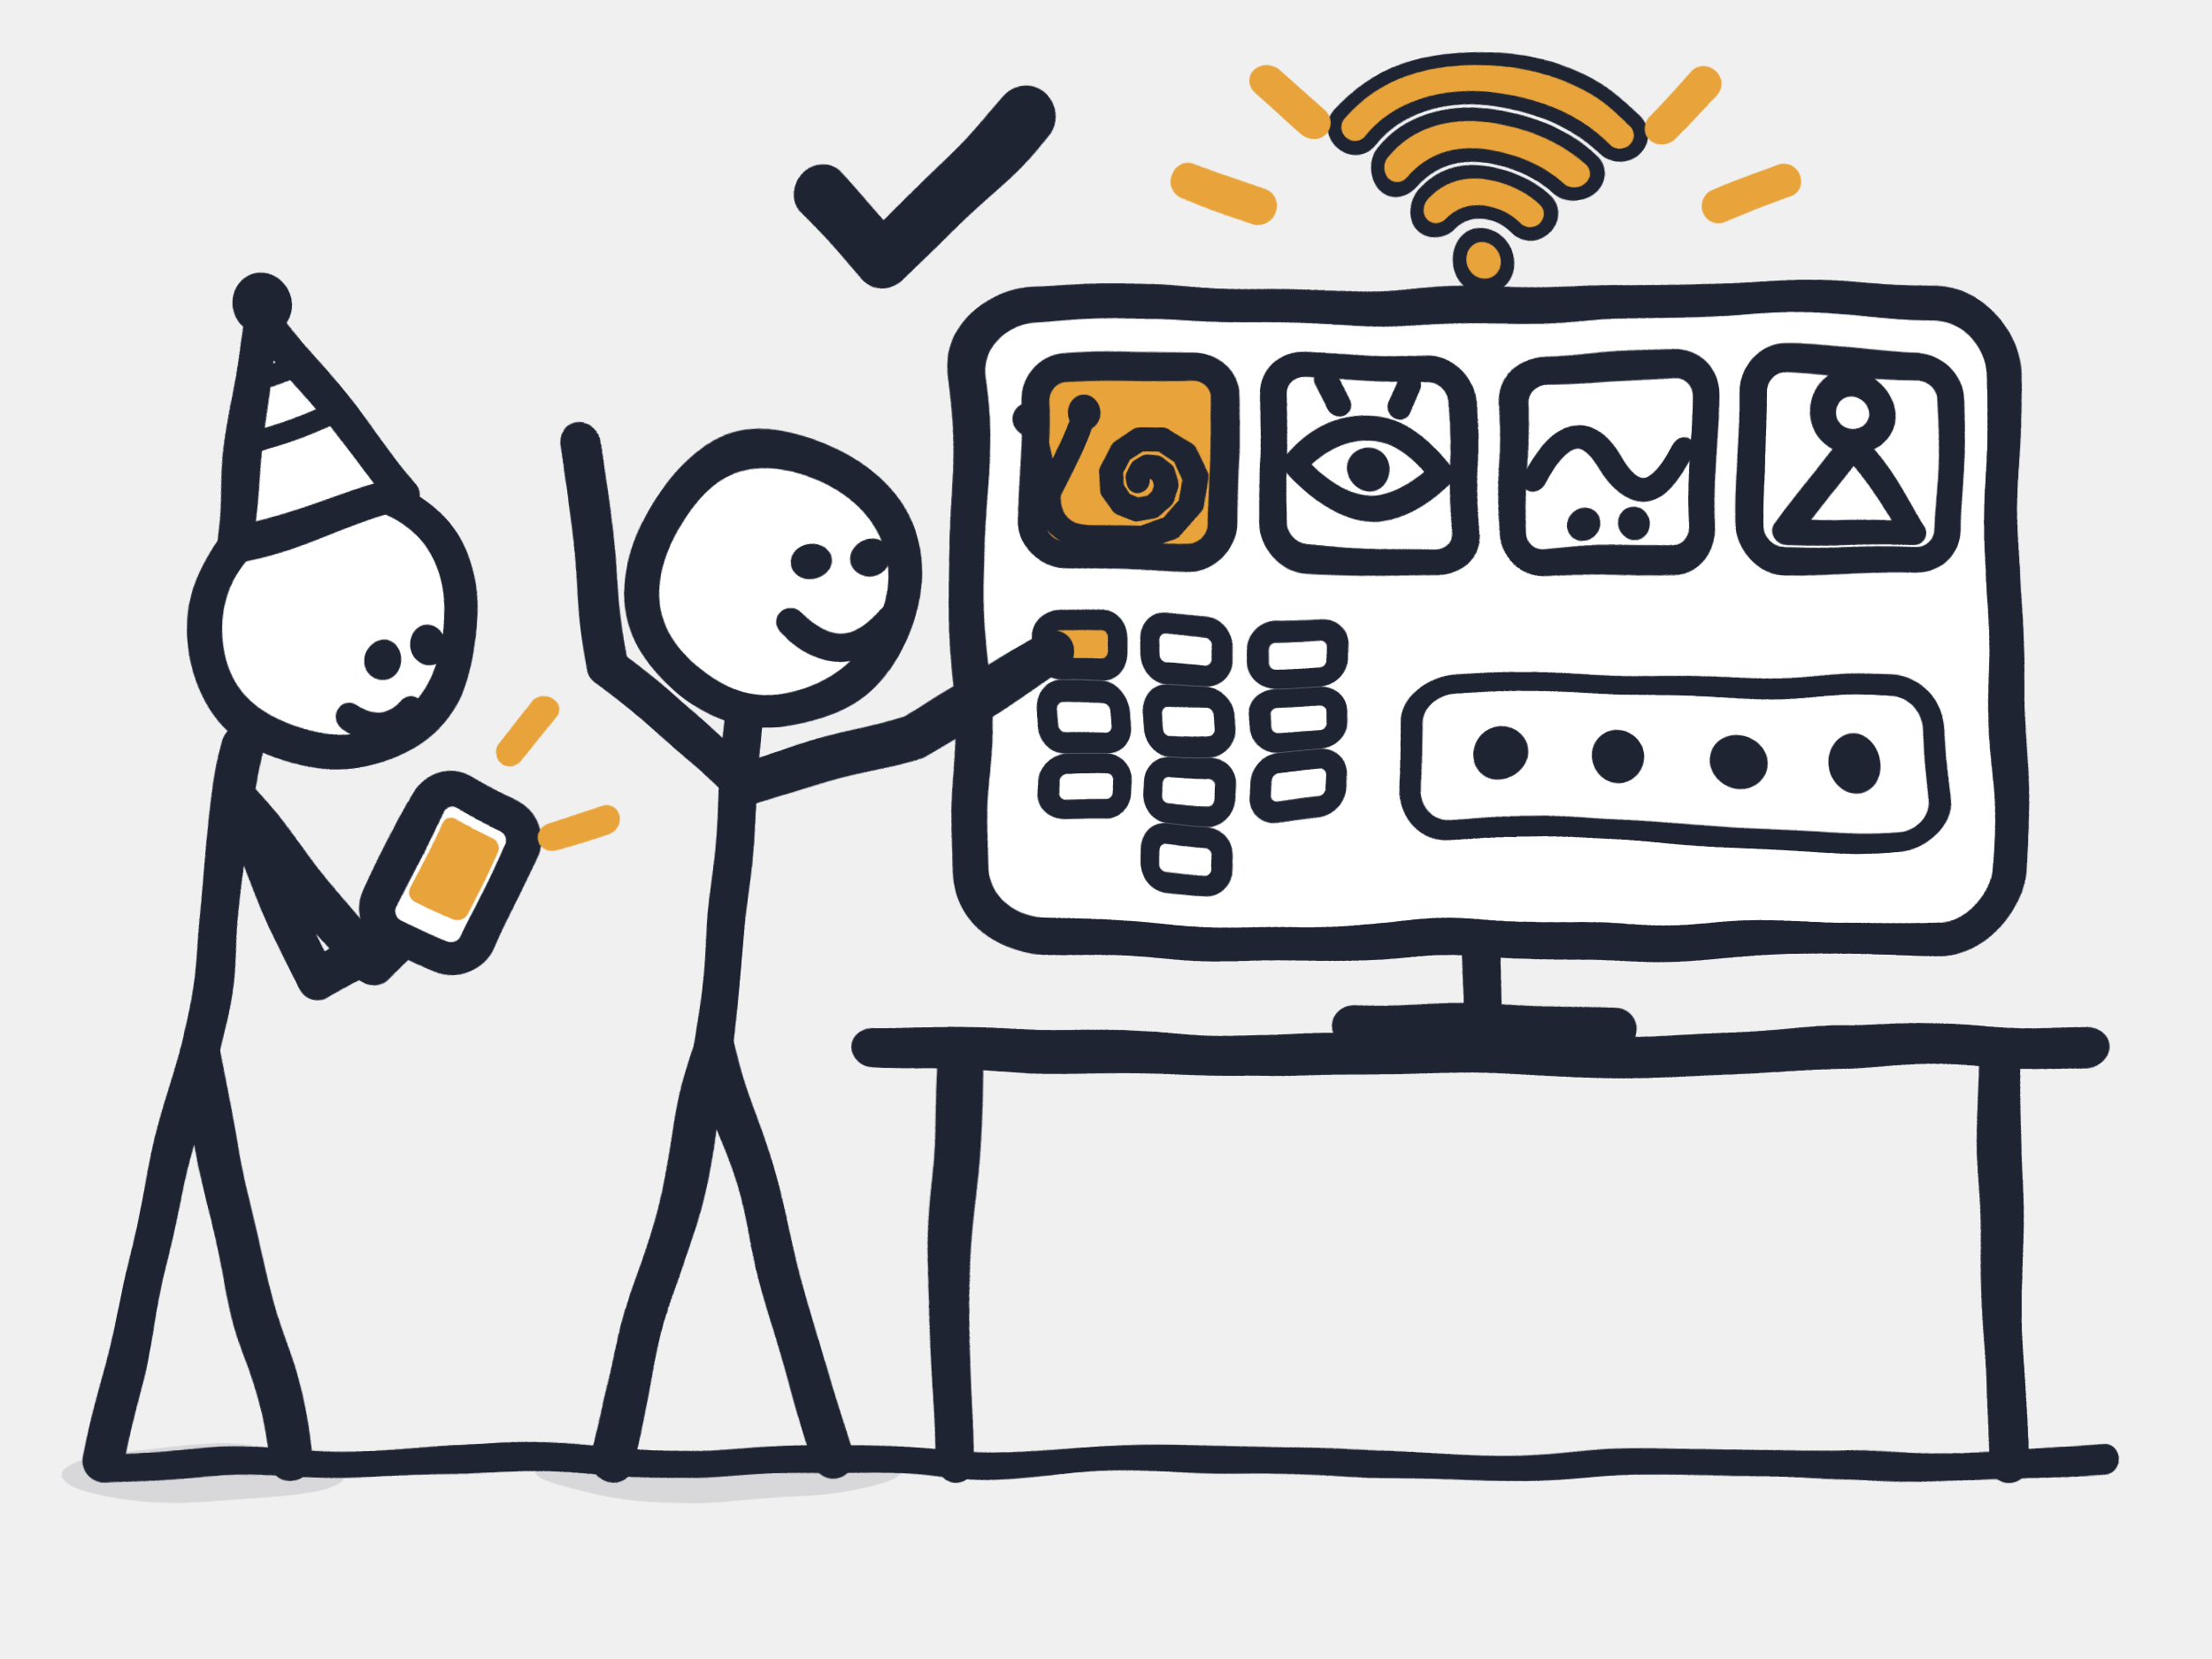
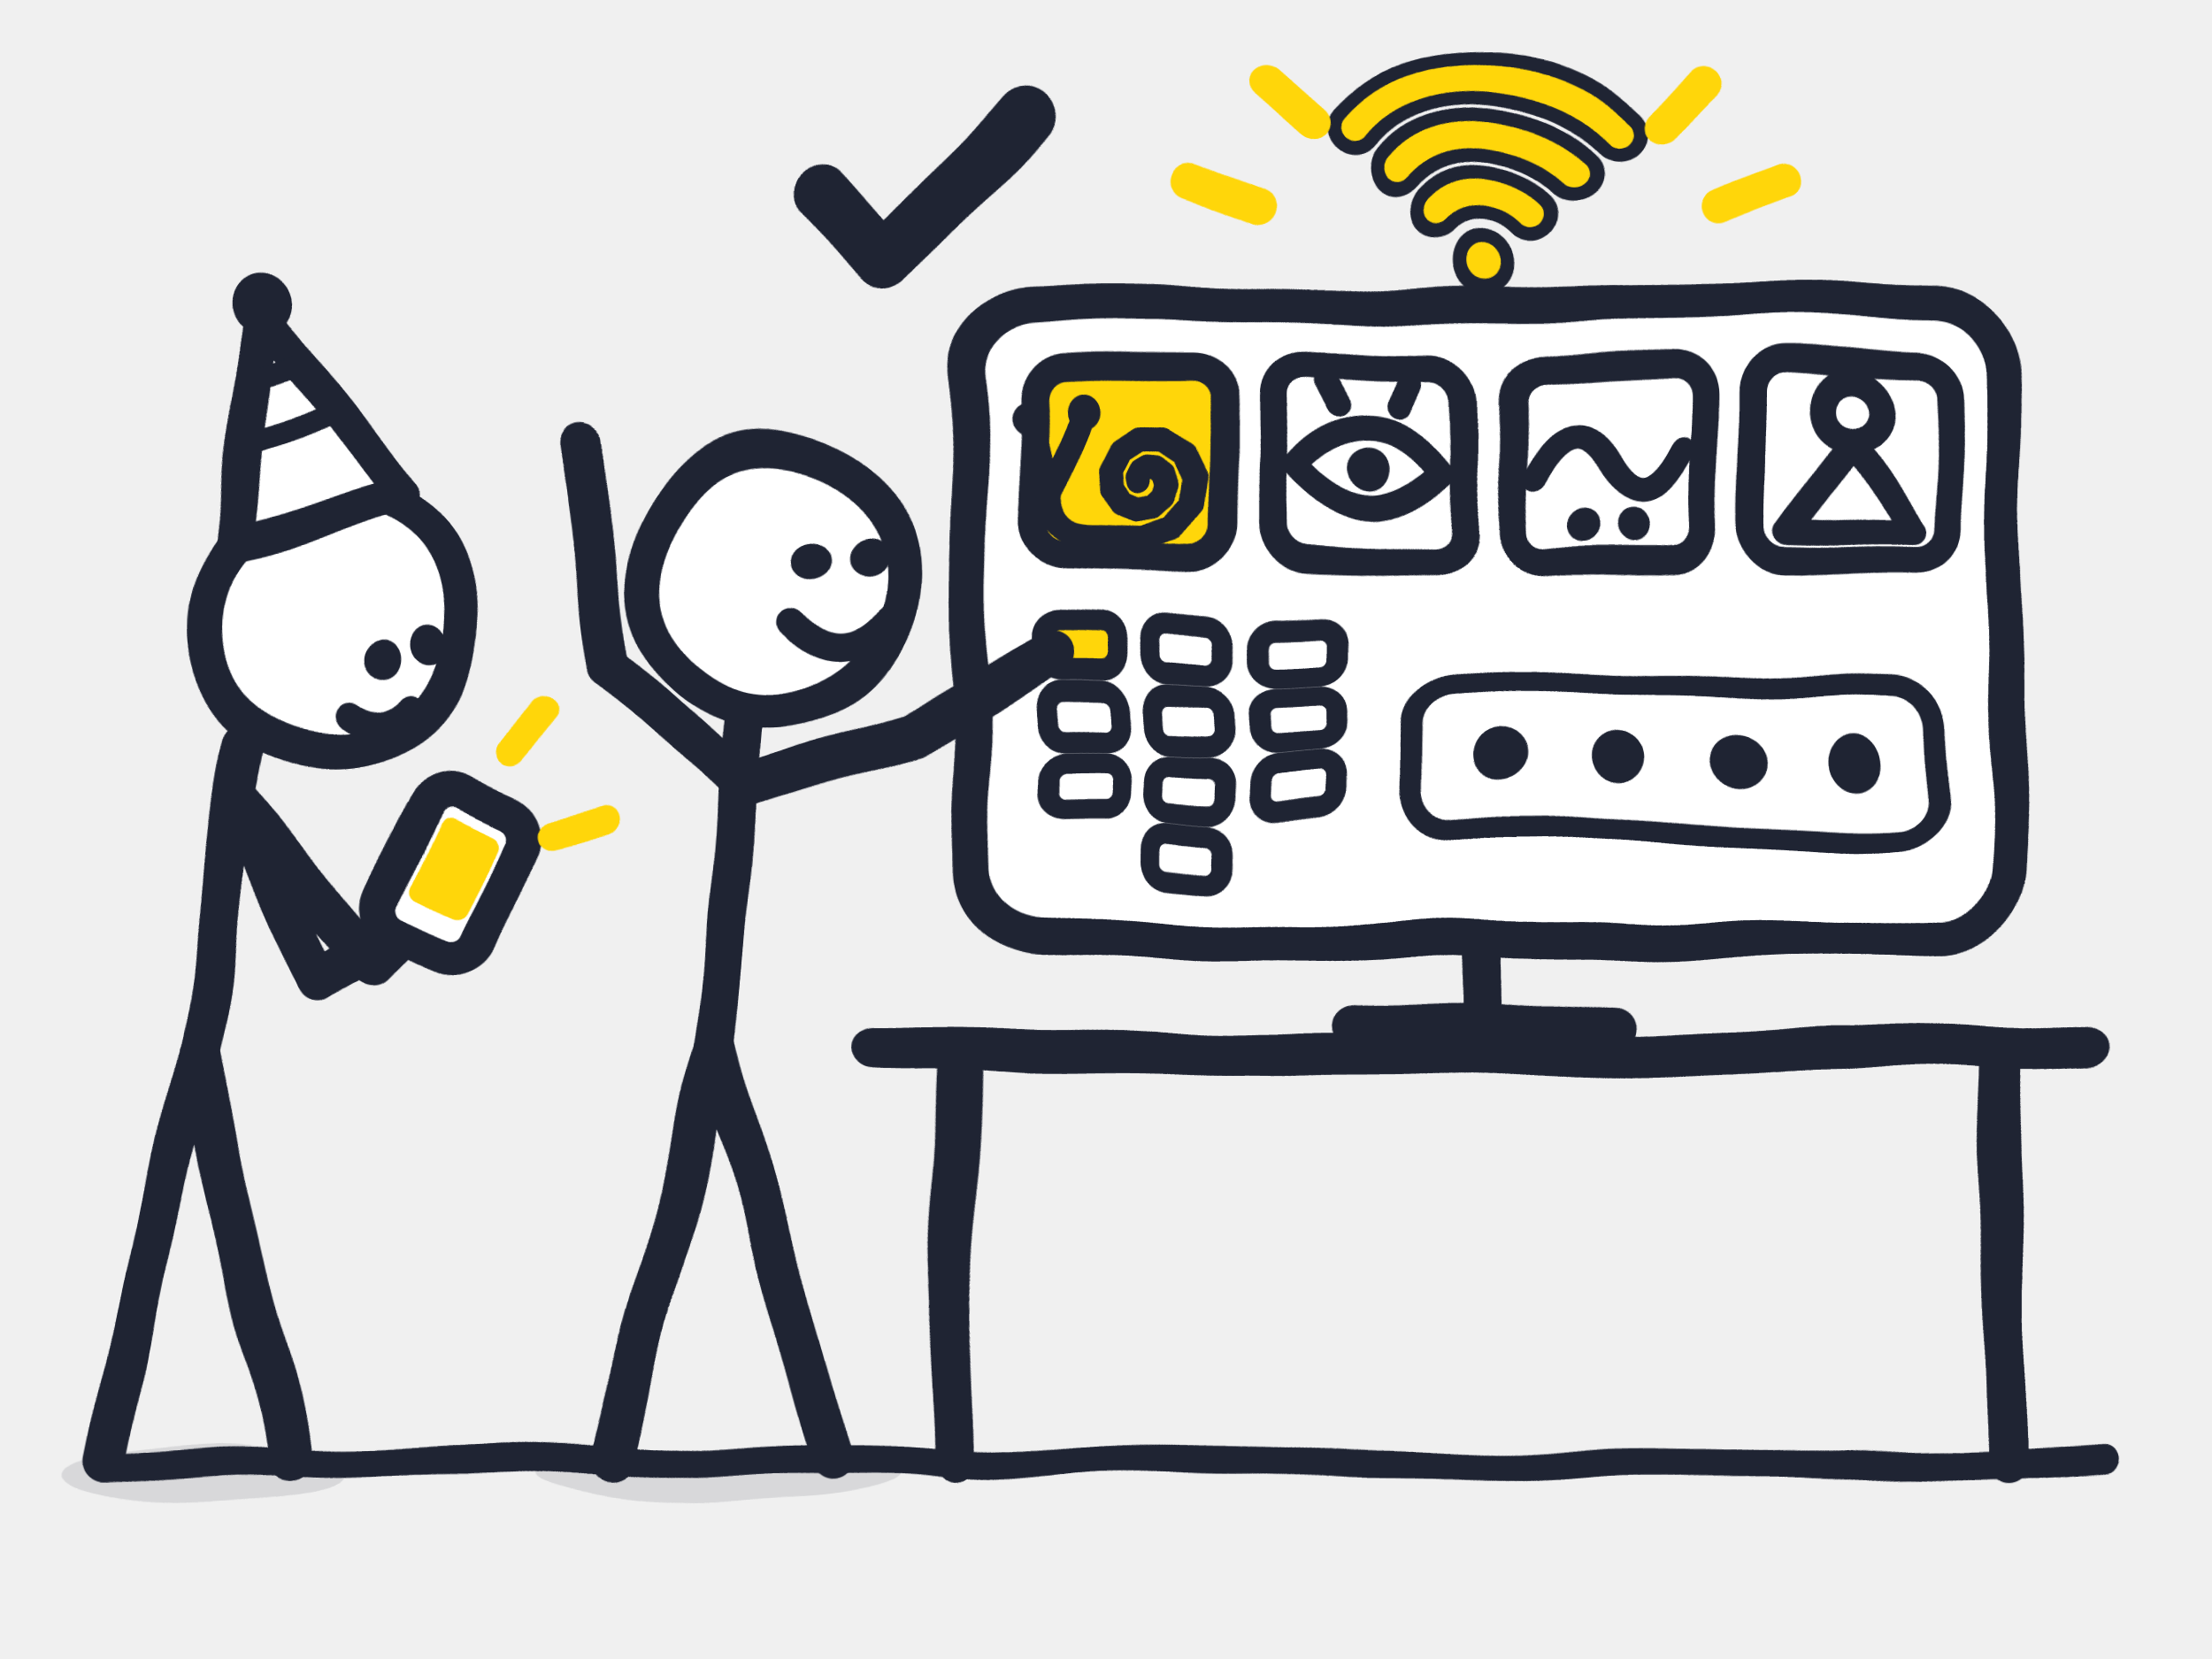
<svg xmlns="http://www.w3.org/2000/svg" viewBox="0 0 320 240" width="320" height="240">
  <defs>
    <filter id="wa4-w" filterUnits="userSpaceOnUse" x="0" y="0" width="320" height="240">
      <feTurbulence type="fractalNoise" baseFrequency="0.03" numOctaves="2" seed="37" result="n" />
      <feDisplacementMap in="SourceGraphic" in2="n" scale="4" xChannelSelector="R" yChannelSelector="G" />
    </filter>
    <style>
      .k{fill:none;stroke:#1f2433;stroke-width:6;stroke-linecap:round;stroke-linejoin:round}
      .t{stroke-width:4}
      .f{stroke-width:3}
      .w{fill:#fff;stroke:#1f2433;stroke-width:5;stroke-linejoin:round}
-       .a{fill:#e8a33a;stroke:#1f2433;stroke-width:5;stroke-linejoin:round}
+       .a{fill:#FFD60A;stroke:#1f2433;stroke-width:5;stroke-linejoin:round}
      .i{fill:#1f2433}
-       .o{fill:none;stroke:#e8a33a;stroke-width:5;stroke-linecap:round}
+       .o{fill:none;stroke:#FFD60A;stroke-width:5;stroke-linecap:round}
    </style>
    <g id="wa4-gs" class="k t">
      <path d="M1.8 3L1.6 2.2L2.1 1.2L3.2 0.6L4.7 0.7L6 1.7L6.6 3.6L6.1 5.7L4.4 7.3L1.8 7.8L-0.8 6.8L-2.6 4.3L-2.9 1.1L-1.3 -2L1.9 -3.9L5.8 -3.9L9.3 -1.6L11.2 2.4L10.7 6.9L7.7 10.7L3 12.5H-6Q-13 12.5 -13 5" />
      <path d="M-13 5L-16 -6M-13 5L-8 -7" />
      <circle class="i" cx="-16.5" cy="-7.5" r="2.8" style="stroke:none" />
      <circle class="i" cx="-7.5" cy="-8.5" r="2.8" style="stroke:none" />
    </g>
    <g id="wa4-ge" class="k t">
      <path d="M-12 1Q0 -12 12 1Q0 13 -12 1Z" />
      <circle class="i" cx="0" cy="1" r="3.4" style="stroke:none" />
      <path d="M-5 -9L-7 -13M5 -9L7 -13" />
    </g>
    <g id="wa4-gw" class="k t">
      <path d="M-12 2Q-6 -10 0 0T12 -2" />
      <circle class="i" cx="-4" cy="10" r="2.6" style="stroke:none" />
      <circle class="i" cx="4" cy="10" r="2.6" style="stroke:none" />
    </g>
    <g id="wa4-gt" class="k t">
      <path d="M-10 11L0 -3L10 11Z" />
      <circle cx="0" cy="-8" r="4.5" />
    </g>
    <g id="wa4-gh" class="k t">
      <path d="M-8 -11H8L-8 11H8Z" />
    </g>
    <g id="wa4-gm" class="k t">
      <path d="M-11 0A11 10 0 0 1 11 0Z" />
      <path d="M-6 0Q-9 6 -6 11M0 0V12M6 0Q9 6 6 11" />
    </g>
  </defs>
  <g filter="url(#wa4-w)">
    <ellipse cx="104" cy="213" rx="26" ry="4" fill="#1f2433" opacity=".12" />
    <ellipse cx="30" cy="213" rx="20" ry="4" fill="#1f2433" opacity=".12" />
    <path class="k t" d="M16 212C96 209 210 214 304 211" />
    <path class="k" d="M126 152H302M138 152V211M290 152V211" />
    <path class="k" d="M215 136V146M196 148H234" />
    <rect class="w" x="140" y="44" width="150" height="92" rx="10" />
    <rect class="a" x="149" y="53" width="28" height="28" rx="4.7" style="stroke-width:4" />
    <use href="#wa4-gs" transform="translate(163 67) scale(0.9)" />
    <rect class="w" x="184" y="53" width="28" height="28" rx="4.7" style="stroke-width:4" />
    <use href="#wa4-ge" transform="translate(198 67) scale(0.9)" />
    <rect class="w" x="219" y="53" width="28" height="28" rx="4.7" style="stroke-width:4" />
    <use href="#wa4-gw" transform="translate(233 67) scale(0.9)" />
    <rect class="w" x="254" y="53" width="28" height="28" rx="4.7" style="stroke-width:4" />
    <use href="#wa4-gt" transform="translate(268 67) scale(0.9)" />
    <rect class="a" x="150.5" y="90.5" width="11" height="7" rx="2.5" style="stroke-width:3" />
    <rect class="w" x="166.5" y="90.5" width="11" height="7" rx="2.5" style="stroke-width:3" />
    <rect class="w" x="182.5" y="90.5" width="11" height="7" rx="2.5" style="stroke-width:3" />
    <rect class="w" x="150.5" y="100.5" width="11" height="7" rx="2.5" style="stroke-width:3" />
    <rect class="w" x="166.5" y="100.5" width="11" height="7" rx="2.5" style="stroke-width:3" />
    <rect class="w" x="182.5" y="100.5" width="11" height="7" rx="2.5" style="stroke-width:3" />
    <rect class="w" x="150.5" y="110.5" width="11" height="7" rx="2.5" style="stroke-width:3" />
    <rect class="w" x="166.5" y="110.5" width="11" height="7" rx="2.5" style="stroke-width:3" />
    <rect class="w" x="182.5" y="110.5" width="11" height="7" rx="2.5" style="stroke-width:3" />
    <rect class="w" x="166.5" y="120.5" width="11" height="7" rx="2.5" style="stroke-width:3" />
    <rect class="w" x="204" y="99" width="76" height="22" rx="6" style="stroke-width:3" />
    <circle class="i" cx="217" cy="110" r="4" />
    <circle class="i" cx="234" cy="110" r="4" />
    <circle class="i" cx="251" cy="110" r="4" />
    <circle class="i" cx="268" cy="110" r="4" />
    <g transform="translate(-12 0)">
      <path class="k" d="M40 152L28 211M40 152L54 211" />
      <path class="k" d="M40 152L48 108" />
      <path class="k" d="M47 116L58 142L74 134M47 116L66 140L78 128" />
      <rect class="w" x="70" y="114" width="15" height="24" rx="4" transform="rotate(25 77 126)" />
      <rect class="a" x="73" y="118" width="9" height="14" rx="1.5" transform="rotate(25 77 126)" style="stroke-width:0" />
      <circle class="w" cx="60" cy="90" r="19" />
      <path class="w" d="M45 78L50 46L70 72Z" />
      <path class="k f" d="M48 64L60 60M49 55L55 53" />
      <circle class="i" cx="50" cy="44" r="4.5" />
      <circle class="i" cx="67" cy="96" r="2.8" />
      <circle class="i" cx="74" cy="94" r="2.8" />
      <path class="k t" d="M62 104q5 3 9 -1" />
      <path class="o" d="M86 108l5 -6M92 120l7 -2" style="stroke-width:4" />
    </g>
    <path class="k" d="M104 152L88 211M104 152L120 211" />
    <path class="k" d="M104 152L108 104" />
    <path class="k" d="M108 114L88 96L84 64" />
    <path class="k" d="M108 114L132 106L152 95" />
    <circle class="w" cx="112" cy="84" r="19" />
    <circle class="i" cx="118" cy="81" r="2.8" />
    <circle class="i" cx="126" cy="81" r="2.8" />
    <path class="k t" d="M115 90q7 8 14 0" />
    <g transform="translate(215 38) scale(0.5)">
      <path class="k" d="M-14 -14A20 20 0 0 1 14 -14M-26 -26A37 37 0 0 1 26 -26M-38 -38A54 54 0 0 1 38 -38" style="stroke-width:16" />
-       <path class="k" d="M-14 -14A20 20 0 0 1 14 -14M-26 -26A37 37 0 0 1 26 -26M-38 -38A54 54 0 0 1 38 -38" style="stroke:#e8a33a;stroke-width:8" />
+       <path class="k" d="M-14 -14A20 20 0 0 1 14 -14M-26 -26A37 37 0 0 1 26 -26M-38 -38A54 54 0 0 1 38 -38" style="stroke:#FFD60A;stroke-width:8" />
      <circle class="a" cx="0" cy="0" r="7" style="stroke-width:4" />
    </g>
    <path class="o" d="M182 30l-10 -4M190 18l-6 -6M248 30l10 -4M240 18l6 -6" />
    <path class="k" d="M118 28l10 10l20 -22" style="stroke-width:8" />
  </g>
</svg>
